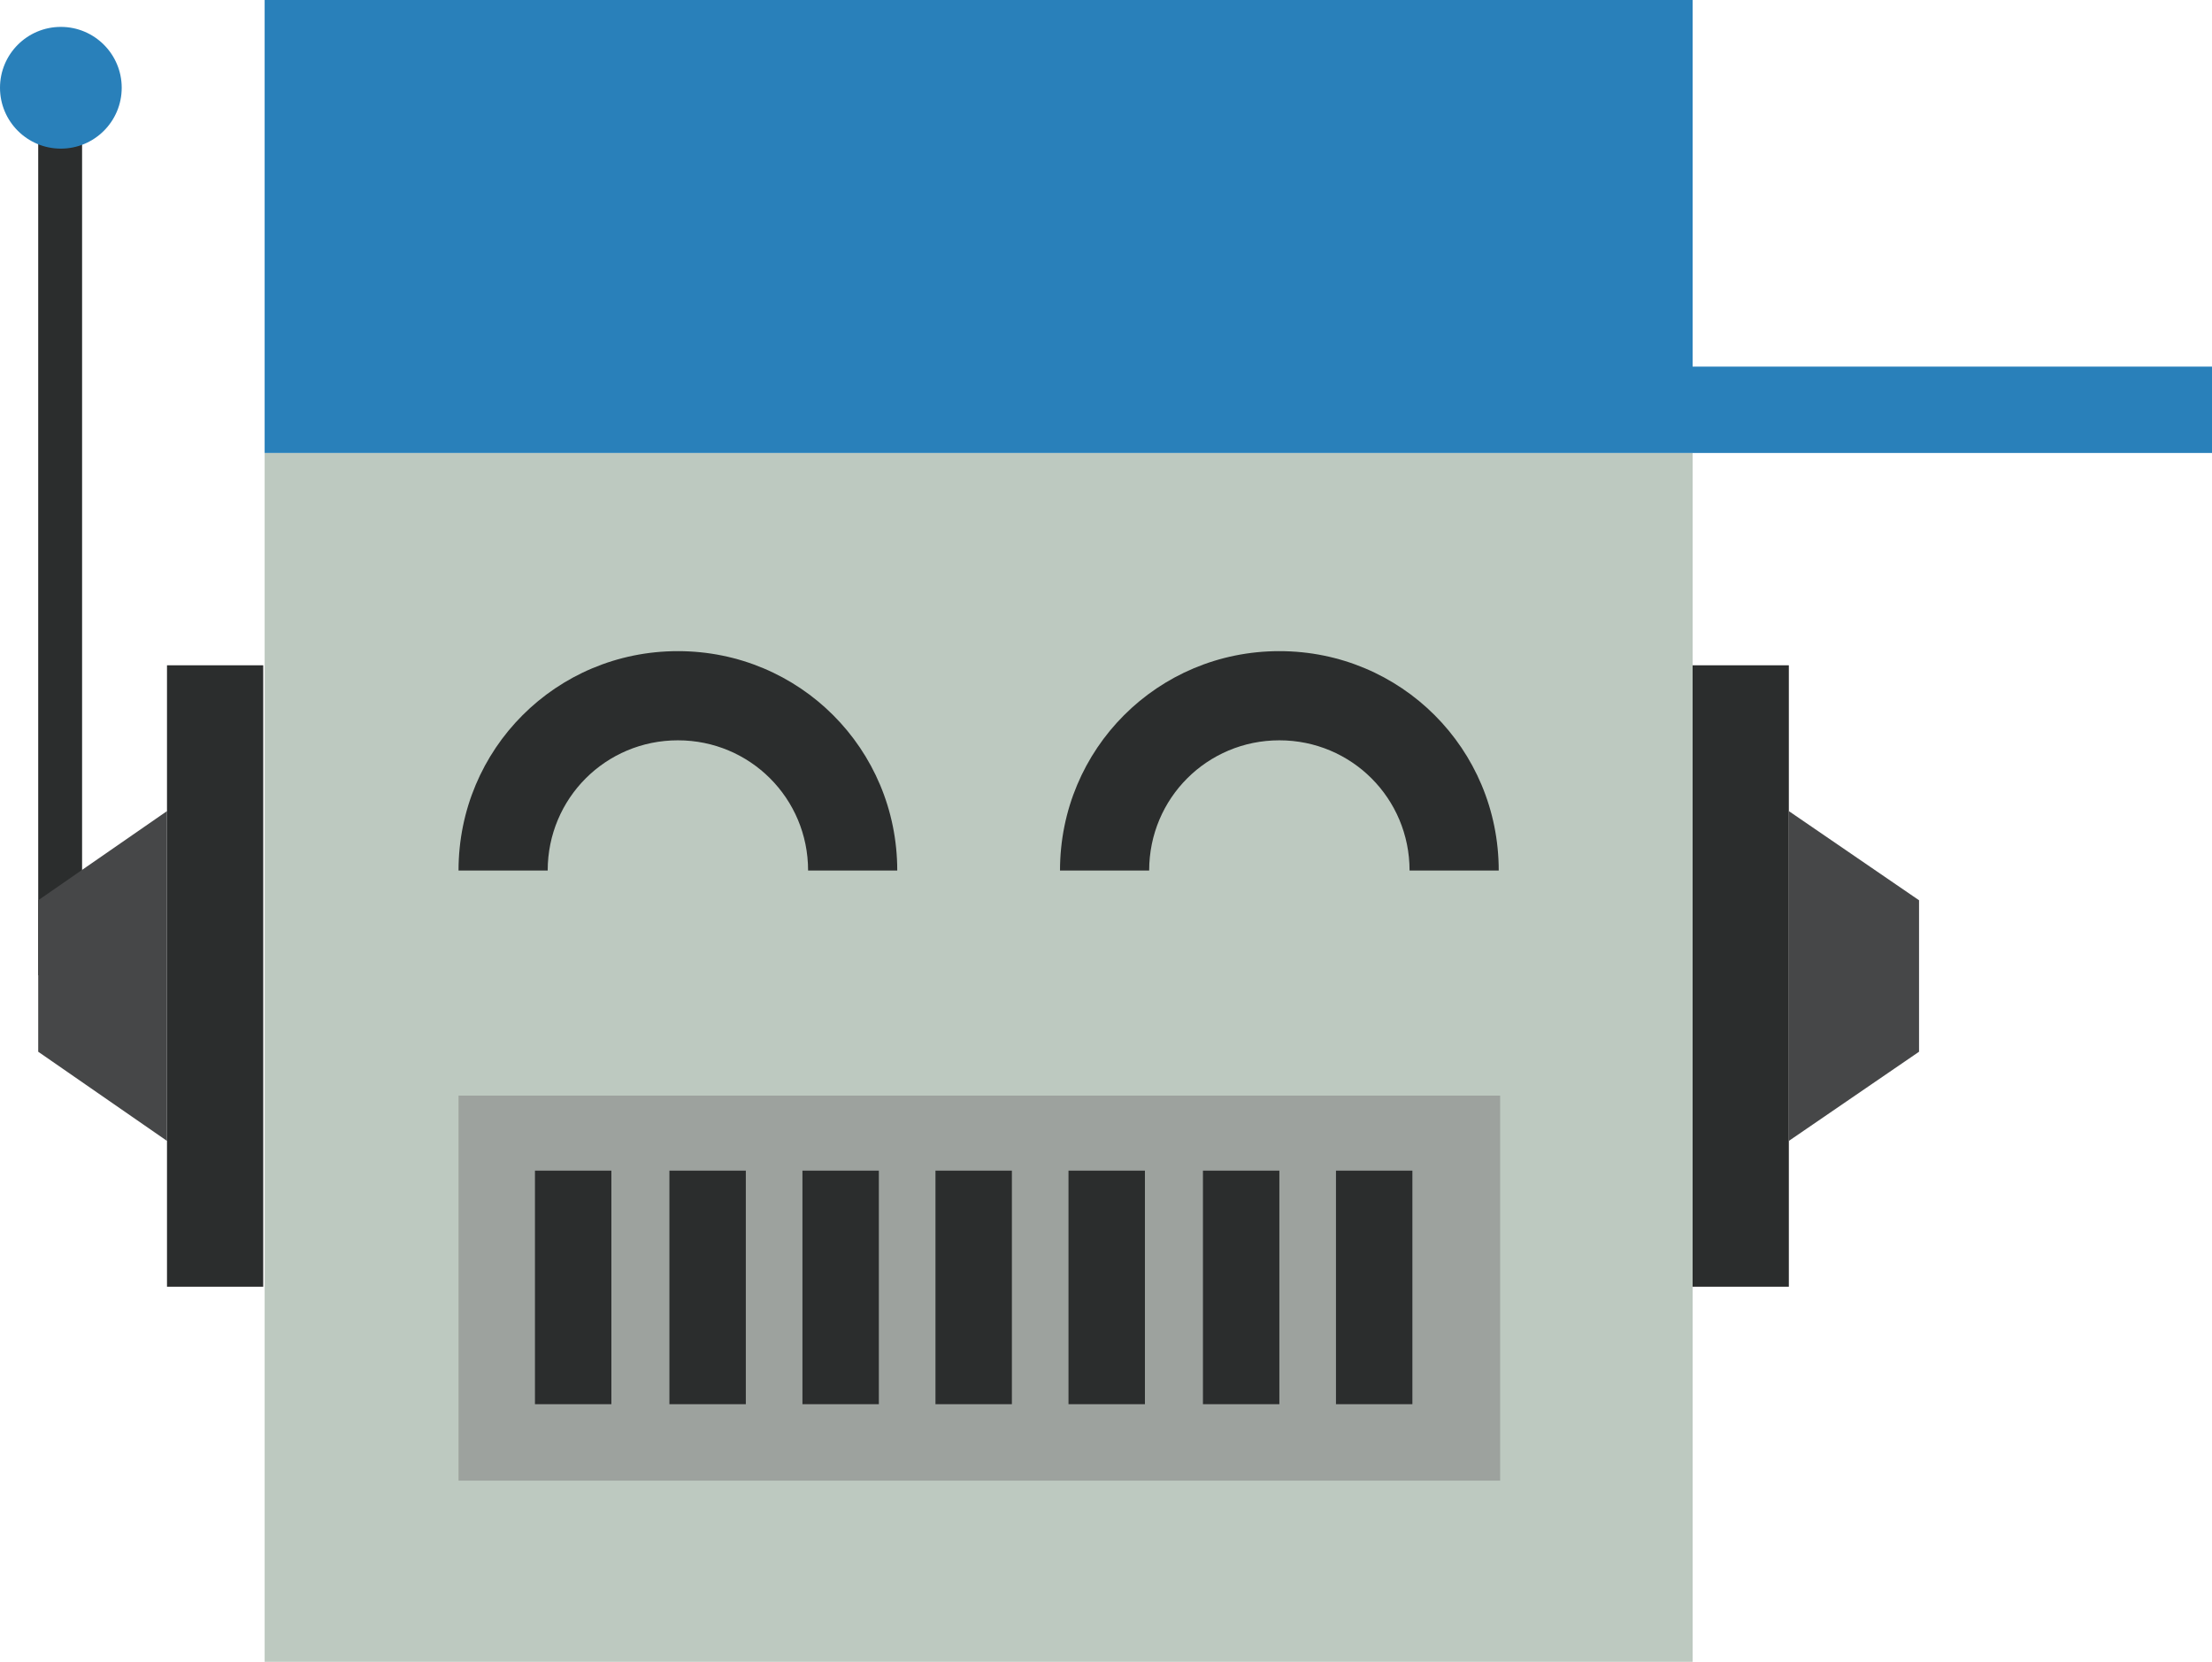
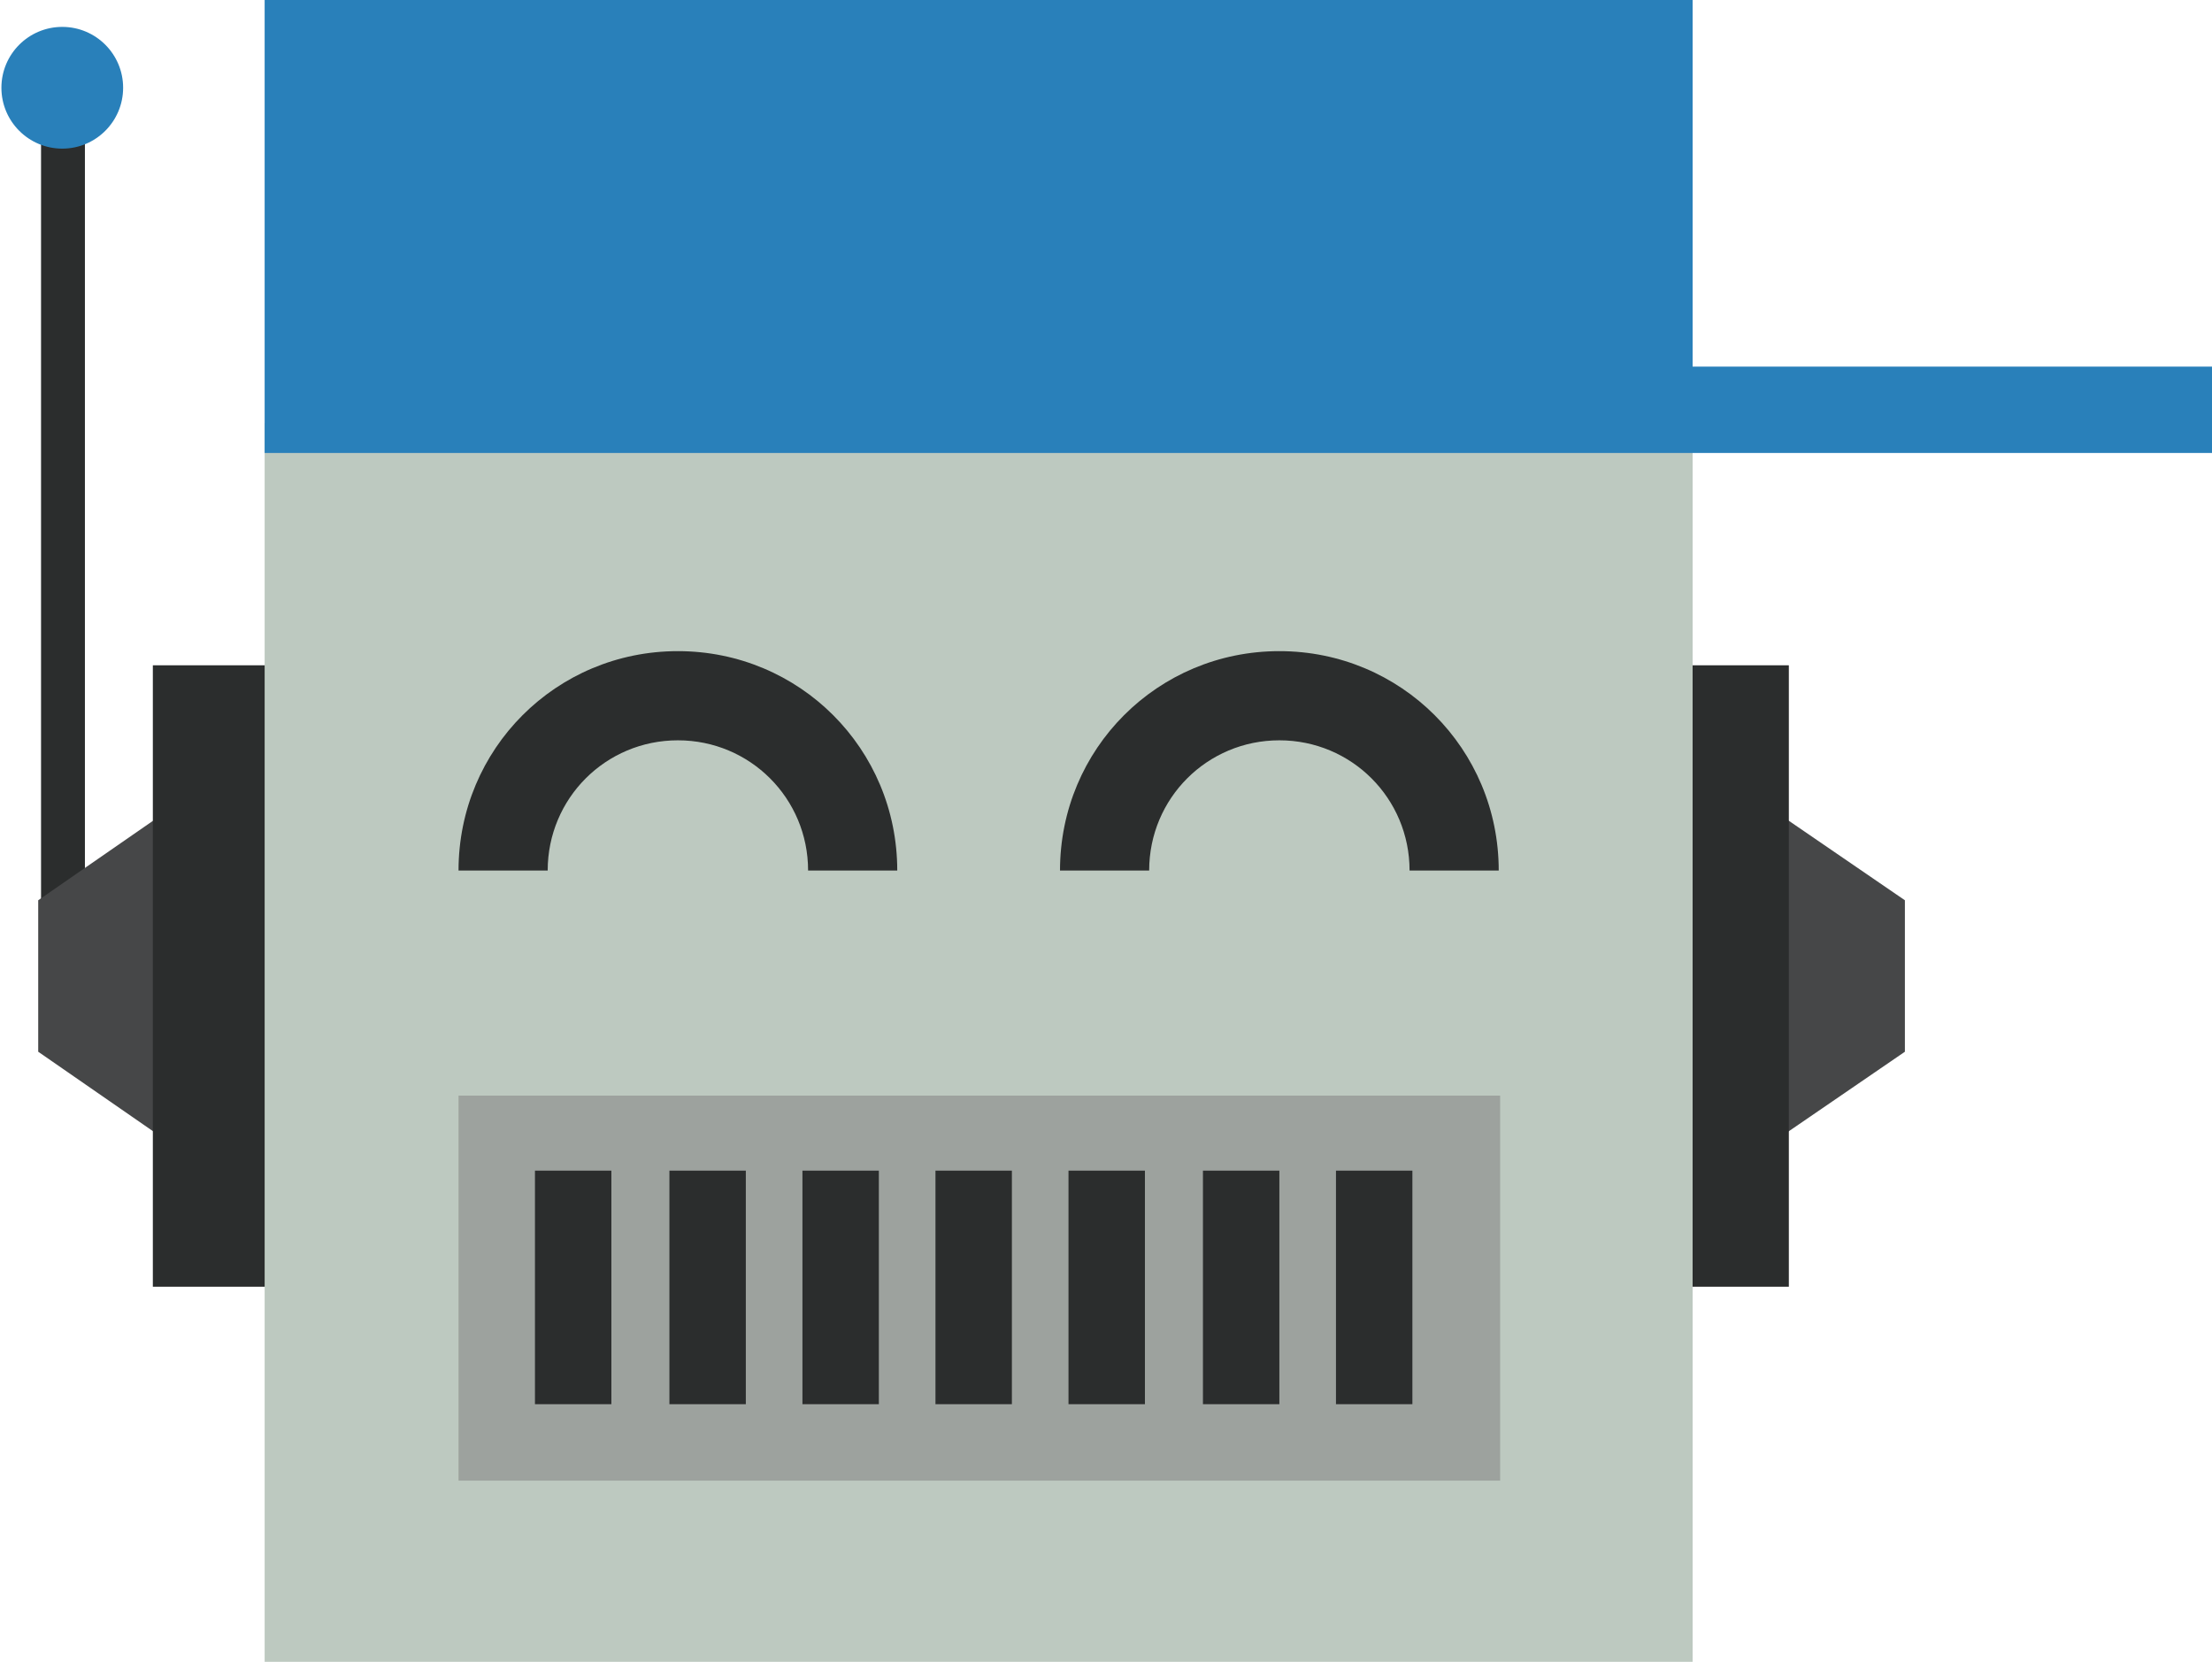
<svg xmlns="http://www.w3.org/2000/svg" version="1.1" id="bot_1_" x="0px" y="0px" viewBox="0 0 156.3 117.4" style="enable-background:new 0 0 156.3 117.4;" xml:space="preserve">
  <style type="text/css">
- 	.st0{fill:#BDC9C0;}
- 	.st1{fill:#2B2D2D;}
- 	.st2{fill:#2980BA;}
- 	.st3{fill:#464748;}
+ 	.st0{fill:#2B2D2D;}
+ 	.st1{fill:#2980BA;}
+ 	.st2{fill:#464748;}
+ 	.st3{fill:#BDC9C0;}
	.st4{fill:#9DA29E;}
</style>
-   <rect id="head" x="18.7" y="32" class="st0" width="100.9" height="85.4" />
  <g id="headphones">
    <g id="antenna">
-       <rect id="antenna_1_" x="2.7" y="6.2" class="st1" width="3.1" height="62.7" />
-       <circle id="cap_3_" class="st2" cx="4.3" cy="6.2" r="4.3" />
+       <rect id="antenna_1_" x="2.9" y="6.2" class="st0" width="3.1" height="62.7" />
+       <circle id="cap_3_" class="st1" cx="4.4" cy="6.2" r="4.3" />
    </g>
    <g id="left">
-       <rect id="cushion_1_" x="11.8" y="47" class="st1" width="6.8" height="43.9" />
-       <polygon id="cap_2_" class="st3" points="2.7,63.6 11.8,57.3 11.8,80.6 2.7,74.3   " />
+       <polygon id="cap_2_" class="st2" points="2.7,63.6 11.8,57.3 11.8,80.6 2.7,74.3   " />
+       <rect id="cushion_1_" x="10.8" y="47" class="st0" width="8.8" height="43.9" />
    </g>
    <g id="right">
-       <rect id="cushion" x="119.6" y="47" class="st1" width="6.8" height="43.9" />
-       <polygon id="cap_1_" class="st3" points="135.6,63.6 126.4,57.3 126.4,80.6 135.6,74.3   " />
+       <polygon id="cap_1_" class="st2" points="134.6,63.6 125.4,57.3 125.4,80.6 134.6,74.3   " />
+       <rect id="cushion" x="118.6" y="47" class="st0" width="7.8" height="43.9" />
    </g>
  </g>
+   <rect id="head" x="18.7" y="29.9" class="st3" width="100.9" height="87.5" />
  <g id="eyes">
-     <path id="right_1_" class="st1" d="M90.4,52.3c5.1,0,9.2,4.1,9.2,9.2h6.3c0-8.6-6.9-15.5-15.5-15.5c-8.6,0-15.5,6.9-15.5,15.5h6.3   C81.2,56.4,85.3,52.3,90.4,52.3z" />
-     <path id="left_1_" class="st1" d="M47.9,52.3c5.1,0,9.2,4.1,9.2,9.2h6.3c0-8.6-6.9-15.5-15.5-15.5c-8.6,0-15.5,6.9-15.5,15.5h6.3   C38.7,56.4,42.8,52.3,47.9,52.3z" />
+     <path id="right_1_" class="st0" d="M90.4,52.3c5.1,0,9.2,4.1,9.2,9.2h6.3c0-8.6-6.9-15.5-15.5-15.5c-8.6,0-15.5,6.9-15.5,15.5h6.3   C81.2,56.4,85.3,52.3,90.4,52.3z" />
+     <path id="left_1_" class="st0" d="M47.9,52.3c5.1,0,9.2,4.1,9.2,9.2h6.3c0-8.6-6.9-15.5-15.5-15.5c-8.6,0-15.5,6.9-15.5,15.5h6.3   C38.7,56.4,42.8,52.3,47.9,52.3z" />
  </g>
  <g id="mouth">
-     <rect id="hole" x="34.3" y="79.4" class="st1" width="69.7" height="23.2" />
+     <rect id="hole" x="34.3" y="79.4" class="st0" width="69.7" height="23.2" />
    <path id="grill" class="st4" d="M32.4,77.4v27.2h73.6V77.4H32.4z M43.2,99.2h-5.4V82.7h5.4V99.2z M52.7,99.2h-5.4V82.7h5.4V99.2z    M62.1,99.2h-5.4V82.7h5.4V99.2z M71.5,99.2h-5.4V82.7h5.4V99.2z M80.9,99.2h-5.4V82.7h5.4V99.2z M90.4,99.2H85V82.7h5.4V99.2z    M99.8,99.2h-5.4V82.7h5.4V99.2z" />
  </g>
-   <polygon id="cap_4_" class="st2" points="18.7,32 156.3,32 156.3,25.9 119.6,25.9 119.6,0 18.7,0 " />
+   <polygon id="cap_4_" class="st1" points="18.7,32 156.3,32 156.3,25.9 119.6,25.9 119.6,0 18.7,0 " />
</svg>
